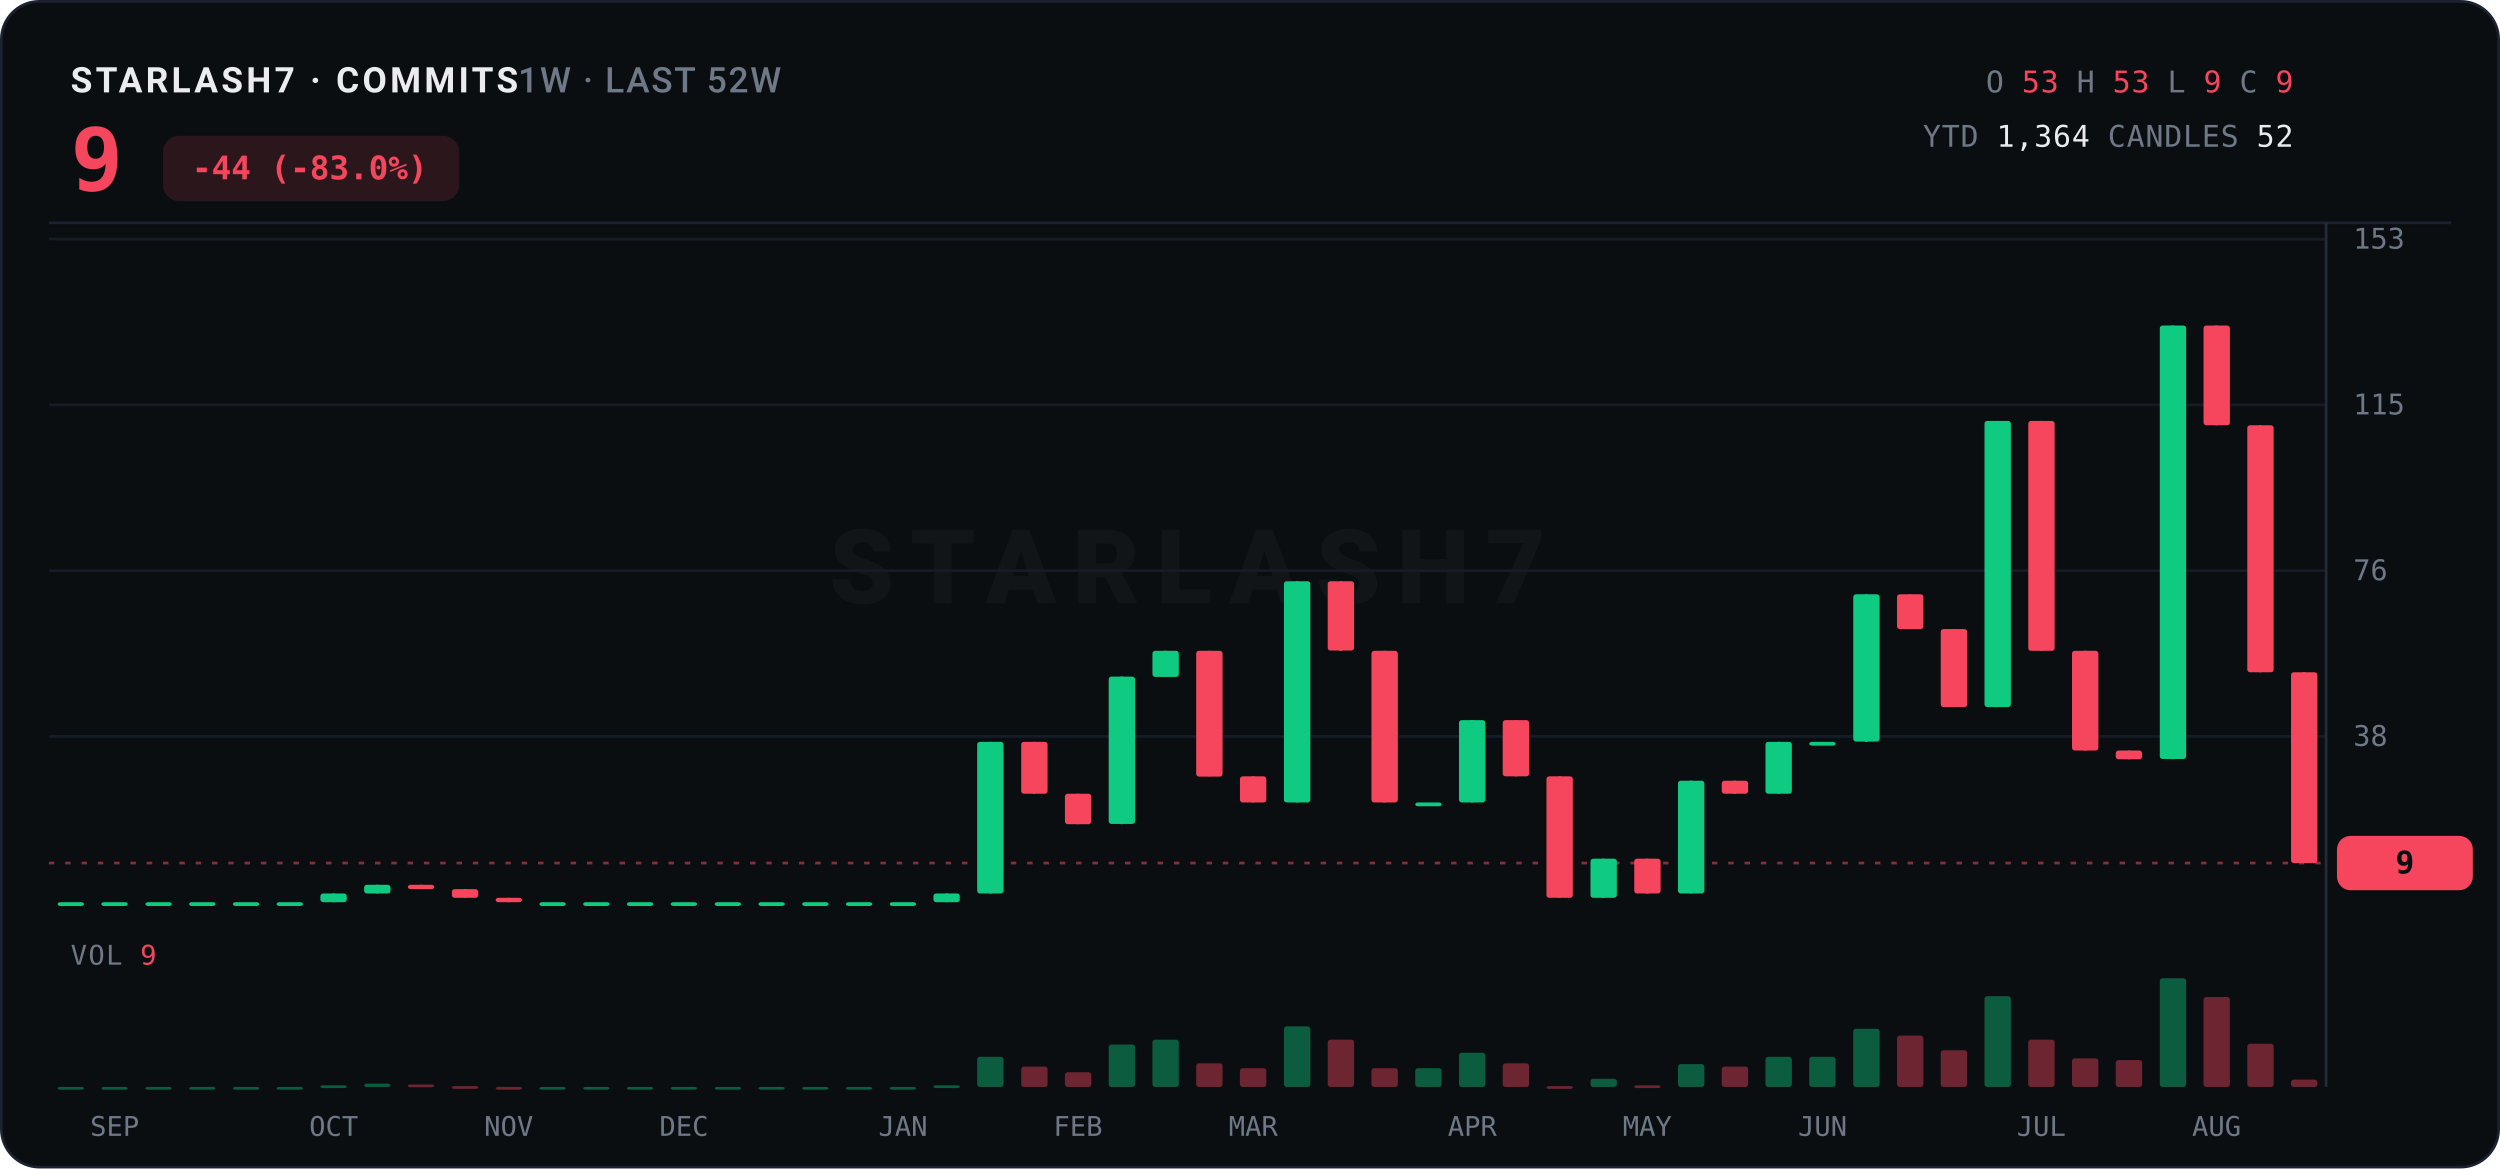
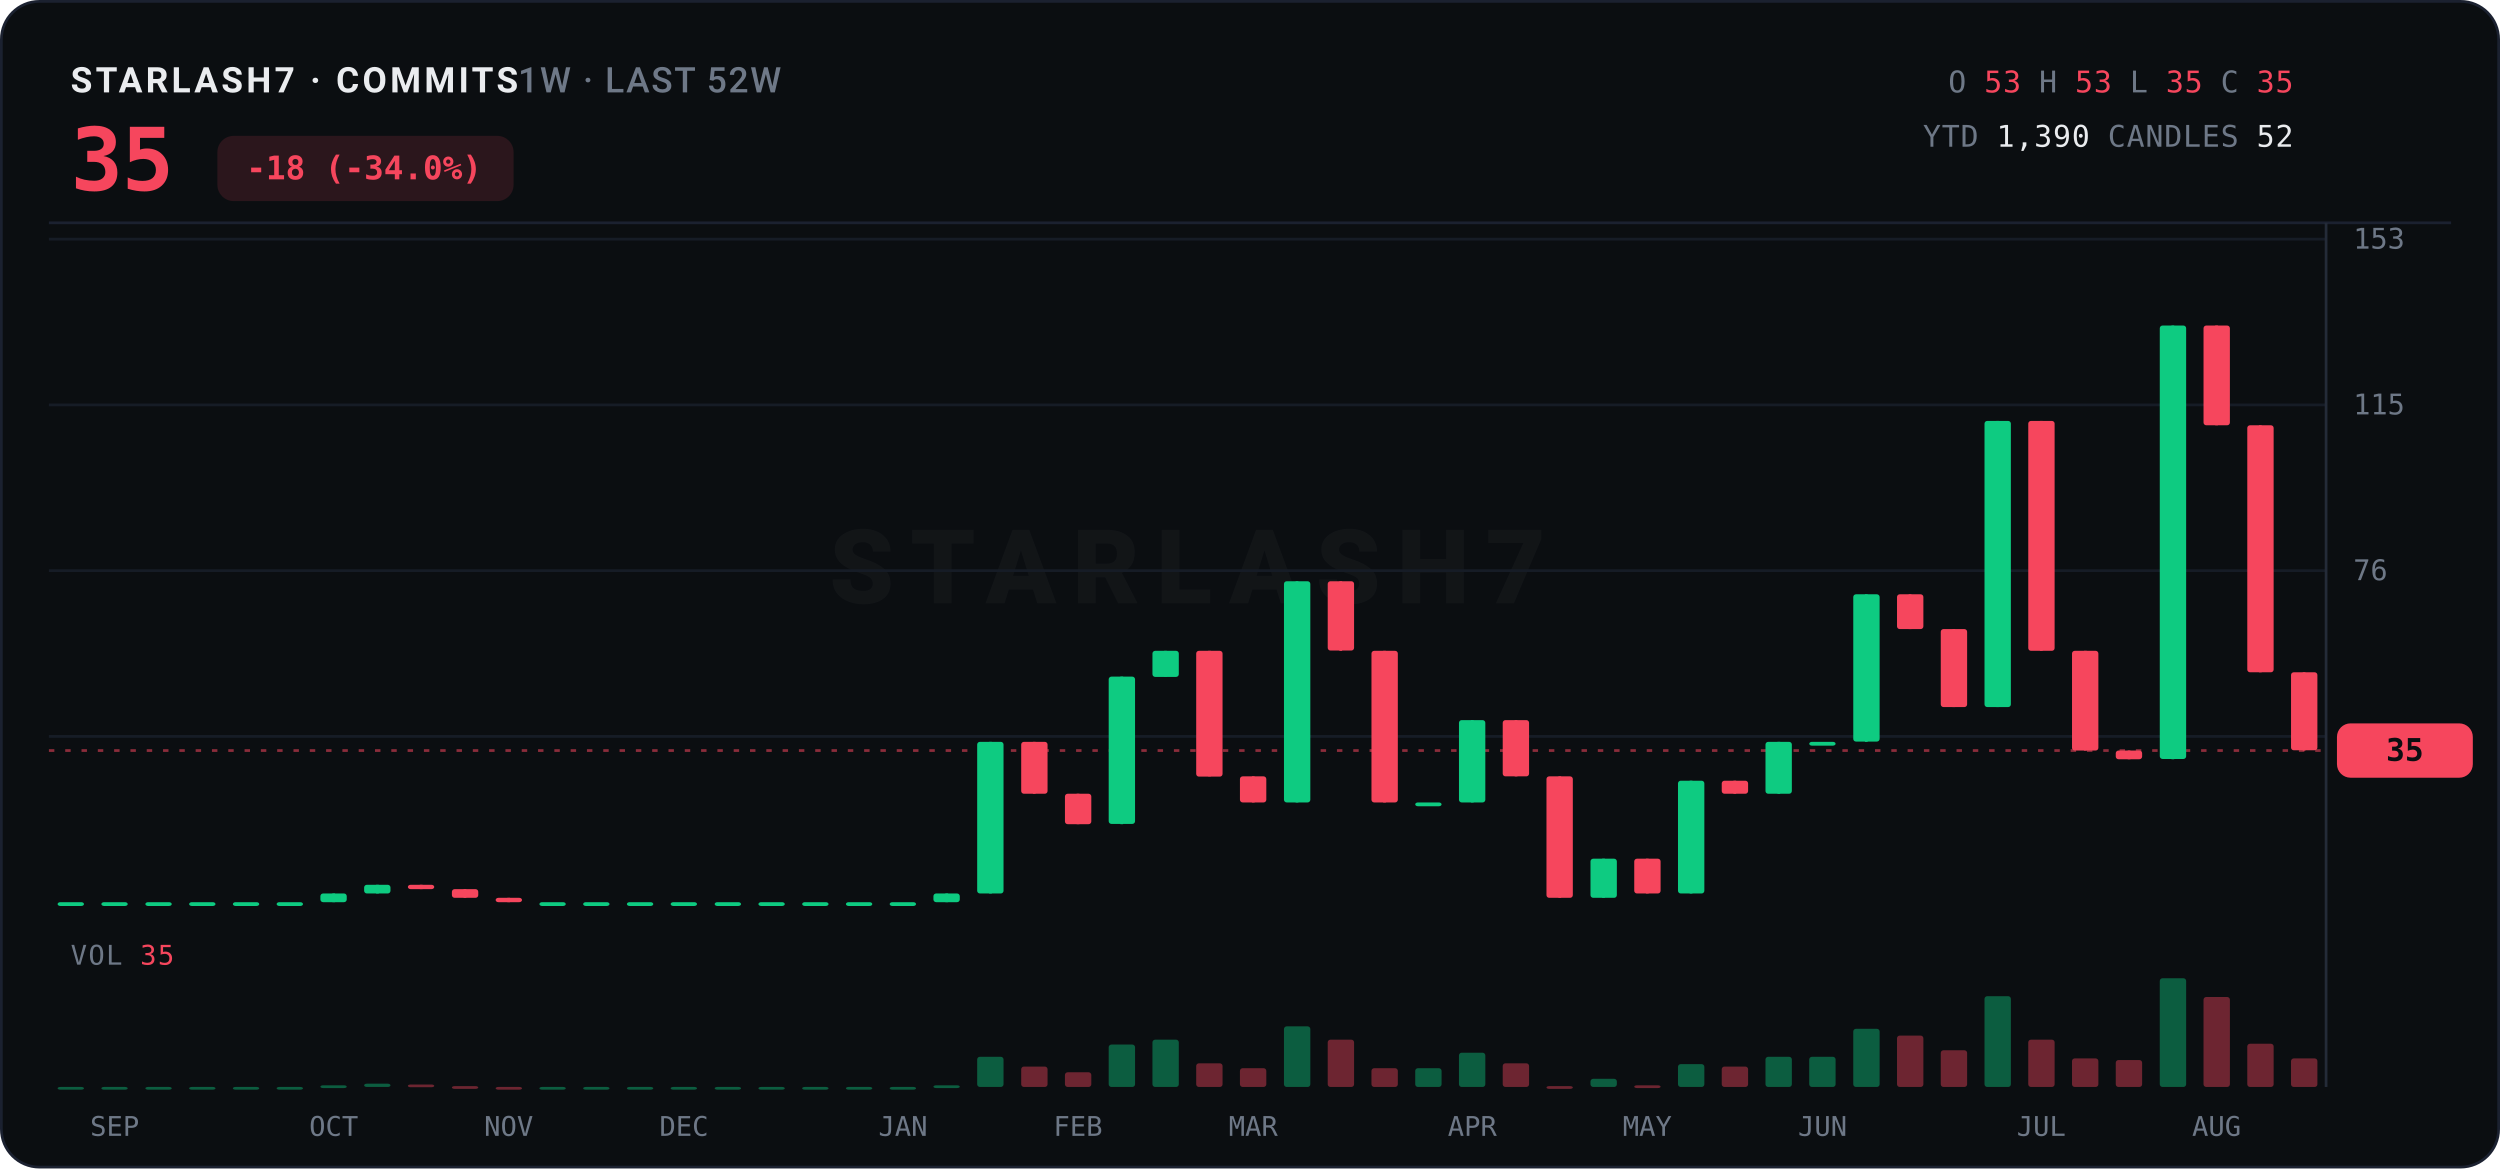
<svg xmlns="http://www.w3.org/2000/svg" width="920" height="430" viewBox="0 0 920 430">
  <rect x="0.5" y="0.5" width="919" height="429" rx="14" fill="#0B0E11" stroke="#1B2130" />
  <text x="26" y="34" font-family="ui-sans-serif,system-ui,-apple-system,'Segoe UI',Roboto,sans-serif" font-size="13" font-weight="700" letter-spacing="1.2" fill="#EAECEF">STARLASH7 · COMMITS<tspan fill="#6E7887" font-weight="500" letter-spacing="0.6">  1W · LAST 52W</tspan>
  </text>
-   <text x="26" y="70" font-family="ui-monospace,'SF Mono',SFMono-Regular,Menlo,Consolas,monospace" font-size="32" font-weight="800" fill="#F6465D" letter-spacing="-0.5">9</text>
-   <rect x="60" y="50" width="109" height="24" rx="6" fill="#F6465D" opacity="0.14" />
-   <text x="114" y="66" text-anchor="middle" font-family="ui-monospace,'SF Mono',SFMono-Regular,Menlo,Consolas,monospace" font-size="12" font-weight="700" fill="#F6465D">-44 (-83.0%)</text>
+   <text x="26" y="70" font-family="ui-monospace,'SF Mono',SFMono-Regular,Menlo,Consolas,monospace" font-size="32" font-weight="800" fill="#F6465D" letter-spacing="-0.5">35</text>
+   <rect x="80" y="50" width="109" height="24" rx="6" fill="#F6465D" opacity="0.14" />
+   <text x="134" y="66" text-anchor="middle" font-family="ui-monospace,'SF Mono',SFMono-Regular,Menlo,Consolas,monospace" font-size="12" font-weight="700" fill="#F6465D">-18 (-34.0%)</text>
  <text x="844" y="34" text-anchor="end" font-family="ui-monospace,'SF Mono',SFMono-Regular,Menlo,Consolas,monospace" font-size="11" letter-spacing="0.3">
    <tspan fill="#6E7887">O</tspan>
    <tspan fill="#F6465D">53</tspan>
    <tspan fill="#6E7887">H</tspan>
    <tspan fill="#F6465D">53</tspan>
    <tspan fill="#6E7887">L</tspan>
-     <tspan fill="#F6465D">9</tspan>
+     <tspan fill="#F6465D">35</tspan>
    <tspan fill="#6E7887">C</tspan>
-     <tspan fill="#F6465D">9</tspan>
+     <tspan fill="#F6465D">35</tspan>
  </text>
  <text x="844" y="54" text-anchor="end" font-family="ui-monospace,'SF Mono',SFMono-Regular,Menlo,Consolas,monospace" font-size="11" letter-spacing="0.3">
    <tspan fill="#6E7887">YTD</tspan>
-     <tspan fill="#EAECEF">1,364</tspan>
+     <tspan fill="#EAECEF">1,390</tspan>
    <tspan fill="#6E7887">CANDLES</tspan>
    <tspan fill="#EAECEF">52</tspan>
  </text>
  <line x1="18" y1="82" x2="902" y2="82" stroke="#1B2130" stroke-width="1" />
  <text x="437.0" y="222.0" text-anchor="middle" font-family="ui-sans-serif,system-ui,-apple-system,'Segoe UI',Roboto,sans-serif" font-size="38" font-weight="800" letter-spacing="6" fill="#EAECEF" opacity="0.035">STARLASH7</text>
  <line x1="18" y1="271.0" x2="856" y2="271.0" stroke="#161C26" stroke-width="1" />
  <text x="866" y="274.5" font-family="ui-monospace,'SF Mono',SFMono-Regular,Menlo,Consolas,monospace" font-size="10.5" fill="#6E7887">38</text>
  <line x1="18" y1="210.0" x2="856" y2="210.0" stroke="#161C26" stroke-width="1" />
  <text x="866" y="213.5" font-family="ui-monospace,'SF Mono',SFMono-Regular,Menlo,Consolas,monospace" font-size="10.5" fill="#6E7887">76</text>
  <line x1="18" y1="149.0" x2="856" y2="149.0" stroke="#161C26" stroke-width="1" />
  <text x="866" y="152.5" font-family="ui-monospace,'SF Mono',SFMono-Regular,Menlo,Consolas,monospace" font-size="10.5" fill="#6E7887">115</text>
  <line x1="18" y1="88.0" x2="856" y2="88.0" stroke="#161C26" stroke-width="1" />
  <text x="866" y="91.5" font-family="ui-monospace,'SF Mono',SFMono-Regular,Menlo,Consolas,monospace" font-size="10.5" fill="#6E7887">153</text>
  <line x1="856" y1="82" x2="856" y2="400" stroke="#242B38" stroke-width="1" />
-   <line x1="18" y1="317.6" x2="856" y2="317.6" stroke="#F6465D" stroke-width="1" stroke-dasharray="2 4" opacity="0.55" />
-   <rect x="860" y="307.6" width="50" height="20" rx="5" fill="#F6465D" />
-   <text x="885.0" y="321.4" text-anchor="middle" font-family="ui-monospace,'SF Mono',SFMono-Regular,Menlo,Consolas,monospace" font-size="11.5" font-weight="800" fill="#0B0E11">9</text>
+   <line x1="18" y1="276.2" x2="856" y2="276.2" stroke="#F6465D" stroke-width="1" stroke-dasharray="2 4" opacity="0.55" />
+   <rect x="860" y="266.2" width="50" height="20" rx="5" fill="#F6465D" />
+   <text x="885.0" y="280.0" text-anchor="middle" font-family="ui-monospace,'SF Mono',SFMono-Regular,Menlo,Consolas,monospace" font-size="11.5" font-weight="800" fill="#0B0E11">35</text>
  <line x1="26.1" y1="332.0" x2="26.1" y2="332.0" stroke="#0ECB81" stroke-width="1" />
  <rect x="21.2" y="332.0" width="9.7" height="1.4" rx="1" fill="#0ECB81" />
  <line x1="42.2" y1="332.0" x2="42.2" y2="332.0" stroke="#0ECB81" stroke-width="1" />
  <rect x="37.3" y="332.0" width="9.7" height="1.4" rx="1" fill="#0ECB81" />
  <line x1="58.3" y1="332.0" x2="58.3" y2="332.0" stroke="#0ECB81" stroke-width="1" />
  <rect x="53.5" y="332.0" width="9.7" height="1.4" rx="1" fill="#0ECB81" />
  <line x1="74.4" y1="332.0" x2="74.4" y2="332.0" stroke="#0ECB81" stroke-width="1" />
  <rect x="69.6" y="332.0" width="9.7" height="1.4" rx="1" fill="#0ECB81" />
  <line x1="90.5" y1="332.0" x2="90.5" y2="332.0" stroke="#0ECB81" stroke-width="1" />
  <rect x="85.7" y="332.0" width="9.7" height="1.4" rx="1" fill="#0ECB81" />
  <line x1="106.6" y1="332.0" x2="106.6" y2="332.0" stroke="#0ECB81" stroke-width="1" />
  <rect x="101.8" y="332.0" width="9.7" height="1.4" rx="1" fill="#0ECB81" />
  <line x1="122.8" y1="328.8" x2="122.8" y2="332.0" stroke="#0ECB81" stroke-width="1" />
  <rect x="117.9" y="328.8" width="9.7" height="3.2" rx="1" fill="#0ECB81" />
  <line x1="138.9" y1="325.6" x2="138.9" y2="328.8" stroke="#0ECB81" stroke-width="1" />
  <rect x="134.0" y="325.6" width="9.7" height="3.2" rx="1" fill="#0ECB81" />
  <line x1="155.0" y1="325.6" x2="155.0" y2="327.2" stroke="#F6465D" stroke-width="1" />
  <rect x="150.1" y="325.6" width="9.7" height="1.6" rx="1" fill="#F6465D" />
  <line x1="171.1" y1="327.2" x2="171.1" y2="330.4" stroke="#F6465D" stroke-width="1" />
  <rect x="166.3" y="327.2" width="9.7" height="3.2" rx="1" fill="#F6465D" />
  <line x1="187.2" y1="330.4" x2="187.2" y2="332.0" stroke="#F6465D" stroke-width="1" />
  <rect x="182.4" y="330.4" width="9.7" height="1.6" rx="1" fill="#F6465D" />
  <line x1="203.3" y1="332.0" x2="203.3" y2="332.0" stroke="#0ECB81" stroke-width="1" />
  <rect x="198.5" y="332.0" width="9.7" height="1.4" rx="1" fill="#0ECB81" />
  <line x1="219.4" y1="332.0" x2="219.4" y2="332.0" stroke="#0ECB81" stroke-width="1" />
  <rect x="214.6" y="332.0" width="9.7" height="1.4" rx="1" fill="#0ECB81" />
  <line x1="235.6" y1="332.0" x2="235.6" y2="332.0" stroke="#0ECB81" stroke-width="1" />
  <rect x="230.7" y="332.0" width="9.7" height="1.4" rx="1" fill="#0ECB81" />
  <line x1="251.7" y1="332.0" x2="251.7" y2="332.0" stroke="#0ECB81" stroke-width="1" />
  <rect x="246.8" y="332.0" width="9.7" height="1.4" rx="1" fill="#0ECB81" />
  <line x1="267.8" y1="332.0" x2="267.8" y2="332.0" stroke="#0ECB81" stroke-width="1" />
  <rect x="263.0" y="332.0" width="9.7" height="1.4" rx="1" fill="#0ECB81" />
  <line x1="283.9" y1="332.0" x2="283.9" y2="332.0" stroke="#0ECB81" stroke-width="1" />
  <rect x="279.1" y="332.0" width="9.7" height="1.4" rx="1" fill="#0ECB81" />
  <line x1="300.0" y1="332.0" x2="300.0" y2="332.0" stroke="#0ECB81" stroke-width="1" />
  <rect x="295.2" y="332.0" width="9.7" height="1.4" rx="1" fill="#0ECB81" />
  <line x1="316.1" y1="332.0" x2="316.1" y2="332.0" stroke="#0ECB81" stroke-width="1" />
  <rect x="311.3" y="332.0" width="9.7" height="1.4" rx="1" fill="#0ECB81" />
  <line x1="332.3" y1="332.0" x2="332.3" y2="332.0" stroke="#0ECB81" stroke-width="1" />
  <rect x="327.4" y="332.0" width="9.7" height="1.4" rx="1" fill="#0ECB81" />
  <line x1="348.4" y1="328.8" x2="348.4" y2="332.0" stroke="#0ECB81" stroke-width="1" />
  <rect x="343.5" y="328.8" width="9.7" height="3.2" rx="1" fill="#0ECB81" />
  <line x1="364.5" y1="273.0" x2="364.5" y2="328.8" stroke="#0ECB81" stroke-width="1" />
  <rect x="359.6" y="273.0" width="9.7" height="55.8" rx="1" fill="#0ECB81" />
  <line x1="380.6" y1="273.0" x2="380.6" y2="292.1" stroke="#F6465D" stroke-width="1" />
  <rect x="375.8" y="273.0" width="9.7" height="19.1" rx="1" fill="#F6465D" />
  <line x1="396.7" y1="292.1" x2="396.7" y2="303.3" stroke="#F6465D" stroke-width="1" />
  <rect x="391.9" y="292.1" width="9.7" height="11.2" rx="1" fill="#F6465D" />
  <line x1="412.8" y1="249.0" x2="412.8" y2="303.3" stroke="#0ECB81" stroke-width="1" />
  <rect x="408.0" y="249.0" width="9.7" height="54.2" rx="1" fill="#0ECB81" />
  <line x1="428.9" y1="239.5" x2="428.9" y2="249.0" stroke="#0ECB81" stroke-width="1" />
  <rect x="424.1" y="239.5" width="9.7" height="9.6" rx="1" fill="#0ECB81" />
  <line x1="445.1" y1="239.5" x2="445.1" y2="285.7" stroke="#F6465D" stroke-width="1" />
  <rect x="440.2" y="239.5" width="9.7" height="46.3" rx="1" fill="#F6465D" />
  <line x1="461.2" y1="285.7" x2="461.2" y2="295.3" stroke="#F6465D" stroke-width="1" />
  <rect x="456.3" y="285.7" width="9.7" height="9.6" rx="1" fill="#F6465D" />
  <line x1="477.3" y1="213.9" x2="477.3" y2="295.3" stroke="#0ECB81" stroke-width="1" />
  <rect x="472.5" y="213.9" width="9.7" height="81.4" rx="1" fill="#0ECB81" />
  <line x1="493.4" y1="213.9" x2="493.4" y2="239.5" stroke="#F6465D" stroke-width="1" />
  <rect x="488.6" y="213.9" width="9.7" height="25.5" rx="1" fill="#F6465D" />
  <line x1="509.5" y1="239.5" x2="509.5" y2="295.3" stroke="#F6465D" stroke-width="1" />
  <rect x="504.7" y="239.5" width="9.7" height="55.8" rx="1" fill="#F6465D" />
  <line x1="525.6" y1="295.3" x2="525.6" y2="295.3" stroke="#0ECB81" stroke-width="1" />
  <rect x="520.8" y="295.3" width="9.7" height="1.4" rx="1" fill="#0ECB81" />
  <line x1="541.8" y1="265.0" x2="541.8" y2="295.3" stroke="#0ECB81" stroke-width="1" />
  <rect x="536.9" y="265.0" width="9.7" height="30.3" rx="1" fill="#0ECB81" />
  <line x1="557.9" y1="265.0" x2="557.9" y2="285.7" stroke="#F6465D" stroke-width="1" />
  <rect x="553.0" y="265.0" width="9.7" height="20.7" rx="1" fill="#F6465D" />
  <line x1="574.0" y1="285.7" x2="574.0" y2="330.4" stroke="#F6465D" stroke-width="1" />
  <rect x="569.1" y="285.7" width="9.7" height="44.7" rx="1" fill="#F6465D" />
  <line x1="590.1" y1="316.0" x2="590.1" y2="330.4" stroke="#0ECB81" stroke-width="1" />
  <rect x="585.3" y="316.0" width="9.7" height="14.4" rx="1" fill="#0ECB81" />
  <line x1="606.2" y1="316.0" x2="606.2" y2="328.8" stroke="#F6465D" stroke-width="1" />
  <rect x="601.4" y="316.0" width="9.7" height="12.8" rx="1" fill="#F6465D" />
  <line x1="622.3" y1="287.3" x2="622.3" y2="328.8" stroke="#0ECB81" stroke-width="1" />
  <rect x="617.5" y="287.3" width="9.7" height="41.5" rx="1" fill="#0ECB81" />
  <line x1="638.4" y1="287.3" x2="638.4" y2="292.1" stroke="#F6465D" stroke-width="1" />
  <rect x="633.6" y="287.3" width="9.7" height="4.8" rx="1" fill="#F6465D" />
  <line x1="654.6" y1="273.0" x2="654.6" y2="292.1" stroke="#0ECB81" stroke-width="1" />
  <rect x="649.7" y="273.0" width="9.7" height="19.1" rx="1" fill="#0ECB81" />
  <line x1="670.7" y1="273.0" x2="670.7" y2="273.0" stroke="#0ECB81" stroke-width="1" />
  <rect x="665.8" y="273.0" width="9.7" height="1.4" rx="1" fill="#0ECB81" />
  <line x1="686.8" y1="218.7" x2="686.8" y2="273.0" stroke="#0ECB81" stroke-width="1" />
  <rect x="682.0" y="218.7" width="9.7" height="54.2" rx="1" fill="#0ECB81" />
  <line x1="702.9" y1="218.7" x2="702.9" y2="231.5" stroke="#F6465D" stroke-width="1" />
  <rect x="698.1" y="218.7" width="9.7" height="12.8" rx="1" fill="#F6465D" />
  <line x1="719.0" y1="231.5" x2="719.0" y2="260.2" stroke="#F6465D" stroke-width="1" />
  <rect x="714.2" y="231.5" width="9.7" height="28.7" rx="1" fill="#F6465D" />
  <line x1="735.1" y1="154.9" x2="735.1" y2="260.2" stroke="#0ECB81" stroke-width="1" />
  <rect x="730.3" y="154.9" width="9.7" height="105.3" rx="1" fill="#0ECB81" />
  <line x1="751.2" y1="154.9" x2="751.2" y2="239.5" stroke="#F6465D" stroke-width="1" />
  <rect x="746.4" y="154.9" width="9.7" height="84.6" rx="1" fill="#F6465D" />
  <line x1="767.4" y1="239.5" x2="767.4" y2="276.2" stroke="#F6465D" stroke-width="1" />
  <rect x="762.5" y="239.5" width="9.7" height="36.7" rx="1" fill="#F6465D" />
  <line x1="783.5" y1="276.2" x2="783.5" y2="279.4" stroke="#F6465D" stroke-width="1" />
  <rect x="778.6" y="276.2" width="9.7" height="3.2" rx="1" fill="#F6465D" />
  <line x1="799.6" y1="119.8" x2="799.6" y2="279.4" stroke="#0ECB81" stroke-width="1" />
  <rect x="794.8" y="119.8" width="9.7" height="159.5" rx="1" fill="#0ECB81" />
  <line x1="815.7" y1="119.8" x2="815.7" y2="156.5" stroke="#F6465D" stroke-width="1" />
  <rect x="810.9" y="119.8" width="9.7" height="36.7" rx="1" fill="#F6465D" />
  <line x1="831.8" y1="156.5" x2="831.8" y2="247.4" stroke="#F6465D" stroke-width="1" />
  <rect x="827.0" y="156.5" width="9.7" height="90.9" rx="1" fill="#F6465D" />
-   <line x1="847.9" y1="247.4" x2="847.9" y2="317.6" stroke="#F6465D" stroke-width="1" />
-   <rect x="843.1" y="247.4" width="9.7" height="70.2" rx="1" fill="#F6465D" />
-   <text x="26" y="355" font-family="ui-monospace,'SF Mono',SFMono-Regular,Menlo,Consolas,monospace" font-size="10" letter-spacing="0.5" fill="#6E7887">VOL <tspan fill="#F6465D">9</tspan>
+   <line x1="847.9" y1="247.4" x2="847.9" y2="276.2" stroke="#F6465D" stroke-width="1" />
+   <rect x="843.1" y="247.4" width="9.7" height="28.7" rx="1" fill="#F6465D" />
+   <text x="26" y="355" font-family="ui-monospace,'SF Mono',SFMono-Regular,Menlo,Consolas,monospace" font-size="10" letter-spacing="0.5" fill="#6E7887">VOL <tspan fill="#F6465D">35</tspan>
  </text>
  <rect x="21.2" y="400.0" width="9.7" height="1.0" rx="1" fill="#0ECB81" opacity="0.42" />
  <rect x="37.3" y="400.0" width="9.7" height="1.0" rx="1" fill="#0ECB81" opacity="0.42" />
  <rect x="53.5" y="400.0" width="9.7" height="1.0" rx="1" fill="#0ECB81" opacity="0.42" />
  <rect x="69.6" y="400.0" width="9.7" height="1.0" rx="1" fill="#0ECB81" opacity="0.42" />
  <rect x="85.7" y="400.0" width="9.7" height="1.0" rx="1" fill="#0ECB81" opacity="0.42" />
  <rect x="101.8" y="400.0" width="9.7" height="1.0" rx="1" fill="#0ECB81" opacity="0.42" />
  <rect x="117.9" y="399.4" width="9.7" height="1.0" rx="1" fill="#0ECB81" opacity="0.42" />
  <rect x="134.0" y="398.8" width="9.7" height="1.2" rx="1" fill="#0ECB81" opacity="0.42" />
  <rect x="150.1" y="399.1" width="9.7" height="1.0" rx="1" fill="#F6465D" opacity="0.42" />
  <rect x="166.3" y="399.7" width="9.7" height="1.0" rx="1" fill="#F6465D" opacity="0.42" />
  <rect x="182.4" y="400.0" width="9.7" height="1.0" rx="1" fill="#F6465D" opacity="0.42" />
  <rect x="198.5" y="400.0" width="9.7" height="1.0" rx="1" fill="#0ECB81" opacity="0.42" />
  <rect x="214.6" y="400.0" width="9.7" height="1.0" rx="1" fill="#0ECB81" opacity="0.42" />
  <rect x="230.7" y="400.0" width="9.7" height="1.0" rx="1" fill="#0ECB81" opacity="0.42" />
  <rect x="246.8" y="400.0" width="9.7" height="1.0" rx="1" fill="#0ECB81" opacity="0.42" />
  <rect x="263.0" y="400.0" width="9.7" height="1.0" rx="1" fill="#0ECB81" opacity="0.42" />
  <rect x="279.1" y="400.0" width="9.7" height="1.0" rx="1" fill="#0ECB81" opacity="0.42" />
  <rect x="295.2" y="400.0" width="9.7" height="1.0" rx="1" fill="#0ECB81" opacity="0.42" />
  <rect x="311.3" y="400.0" width="9.7" height="1.0" rx="1" fill="#0ECB81" opacity="0.42" />
  <rect x="327.4" y="400.0" width="9.7" height="1.0" rx="1" fill="#0ECB81" opacity="0.42" />
  <rect x="343.5" y="399.4" width="9.7" height="1.0" rx="1" fill="#0ECB81" opacity="0.42" />
  <rect x="359.6" y="388.9" width="9.7" height="11.1" rx="1" fill="#0ECB81" opacity="0.42" />
  <rect x="375.8" y="392.5" width="9.7" height="7.5" rx="1" fill="#F6465D" opacity="0.42" />
  <rect x="391.9" y="394.6" width="9.7" height="5.4" rx="1" fill="#F6465D" opacity="0.42" />
  <rect x="408.0" y="384.4" width="9.7" height="15.6" rx="1" fill="#0ECB81" opacity="0.42" />
  <rect x="424.1" y="382.6" width="9.7" height="17.4" rx="1" fill="#0ECB81" opacity="0.42" />
  <rect x="440.2" y="391.3" width="9.7" height="8.7" rx="1" fill="#F6465D" opacity="0.42" />
  <rect x="456.3" y="393.1" width="9.7" height="6.9" rx="1" fill="#F6465D" opacity="0.42" />
  <rect x="472.5" y="377.7" width="9.7" height="22.3" rx="1" fill="#0ECB81" opacity="0.42" />
  <rect x="488.6" y="382.6" width="9.7" height="17.4" rx="1" fill="#F6465D" opacity="0.42" />
  <rect x="504.7" y="393.1" width="9.7" height="6.9" rx="1" fill="#F6465D" opacity="0.42" />
  <rect x="520.8" y="393.1" width="9.7" height="6.9" rx="1" fill="#0ECB81" opacity="0.42" />
  <rect x="536.9" y="387.4" width="9.7" height="12.6" rx="1" fill="#0ECB81" opacity="0.42" />
  <rect x="553.0" y="391.3" width="9.7" height="8.7" rx="1" fill="#F6465D" opacity="0.42" />
  <rect x="569.1" y="399.7" width="9.7" height="1.0" rx="1" fill="#F6465D" opacity="0.42" />
  <rect x="585.3" y="397.0" width="9.7" height="3.0" rx="1" fill="#0ECB81" opacity="0.42" />
  <rect x="601.4" y="399.4" width="9.7" height="1.0" rx="1" fill="#F6465D" opacity="0.42" />
  <rect x="617.5" y="391.6" width="9.7" height="8.4" rx="1" fill="#0ECB81" opacity="0.42" />
  <rect x="633.6" y="392.5" width="9.7" height="7.5" rx="1" fill="#F6465D" opacity="0.42" />
  <rect x="649.7" y="388.9" width="9.7" height="11.1" rx="1" fill="#0ECB81" opacity="0.42" />
  <rect x="665.8" y="388.9" width="9.7" height="11.1" rx="1" fill="#0ECB81" opacity="0.42" />
  <rect x="682.0" y="378.6" width="9.7" height="21.4" rx="1" fill="#0ECB81" opacity="0.42" />
  <rect x="698.1" y="381.1" width="9.7" height="18.9" rx="1" fill="#F6465D" opacity="0.42" />
  <rect x="714.2" y="386.5" width="9.7" height="13.5" rx="1" fill="#F6465D" opacity="0.42" />
  <rect x="730.3" y="366.6" width="9.7" height="33.4" rx="1" fill="#0ECB81" opacity="0.42" />
  <rect x="746.4" y="382.6" width="9.7" height="17.4" rx="1" fill="#F6465D" opacity="0.42" />
  <rect x="762.5" y="389.5" width="9.7" height="10.5" rx="1" fill="#F6465D" opacity="0.42" />
  <rect x="778.6" y="390.1" width="9.7" height="9.9" rx="1" fill="#F6465D" opacity="0.42" />
  <rect x="794.8" y="360.0" width="9.7" height="40.0" rx="1" fill="#0ECB81" opacity="0.42" />
  <rect x="810.9" y="366.9" width="9.7" height="33.1" rx="1" fill="#F6465D" opacity="0.42" />
  <rect x="827.0" y="384.1" width="9.7" height="15.9" rx="1" fill="#F6465D" opacity="0.42" />
-   <rect x="843.1" y="397.3" width="9.7" height="2.7" rx="1" fill="#F6465D" opacity="0.42" />
+   <rect x="843.1" y="389.5" width="9.7" height="10.5" rx="1" fill="#F6465D" opacity="0.42" />
  <text x="42.2" y="418" text-anchor="middle" font-family="ui-monospace,'SF Mono',SFMono-Regular,Menlo,Consolas,monospace" font-size="10" fill="#6E7887">SEP</text>
  <text x="122.8" y="418" text-anchor="middle" font-family="ui-monospace,'SF Mono',SFMono-Regular,Menlo,Consolas,monospace" font-size="10" fill="#6E7887">OCT</text>
  <text x="187.2" y="418" text-anchor="middle" font-family="ui-monospace,'SF Mono',SFMono-Regular,Menlo,Consolas,monospace" font-size="10" fill="#6E7887">NOV</text>
  <text x="251.7" y="418" text-anchor="middle" font-family="ui-monospace,'SF Mono',SFMono-Regular,Menlo,Consolas,monospace" font-size="10" fill="#6E7887">DEC</text>
  <text x="332.3" y="418" text-anchor="middle" font-family="ui-monospace,'SF Mono',SFMono-Regular,Menlo,Consolas,monospace" font-size="10" fill="#6E7887">JAN</text>
  <text x="396.7" y="418" text-anchor="middle" font-family="ui-monospace,'SF Mono',SFMono-Regular,Menlo,Consolas,monospace" font-size="10" fill="#6E7887">FEB</text>
  <text x="461.2" y="418" text-anchor="middle" font-family="ui-monospace,'SF Mono',SFMono-Regular,Menlo,Consolas,monospace" font-size="10" fill="#6E7887">MAR</text>
  <text x="541.8" y="418" text-anchor="middle" font-family="ui-monospace,'SF Mono',SFMono-Regular,Menlo,Consolas,monospace" font-size="10" fill="#6E7887">APR</text>
  <text x="606.2" y="418" text-anchor="middle" font-family="ui-monospace,'SF Mono',SFMono-Regular,Menlo,Consolas,monospace" font-size="10" fill="#6E7887">MAY</text>
  <text x="670.7" y="418" text-anchor="middle" font-family="ui-monospace,'SF Mono',SFMono-Regular,Menlo,Consolas,monospace" font-size="10" fill="#6E7887">JUN</text>
  <text x="751.2" y="418" text-anchor="middle" font-family="ui-monospace,'SF Mono',SFMono-Regular,Menlo,Consolas,monospace" font-size="10" fill="#6E7887">JUL</text>
  <text x="815.7" y="418" text-anchor="middle" font-family="ui-monospace,'SF Mono',SFMono-Regular,Menlo,Consolas,monospace" font-size="10" fill="#6E7887">AUG</text>
</svg>
